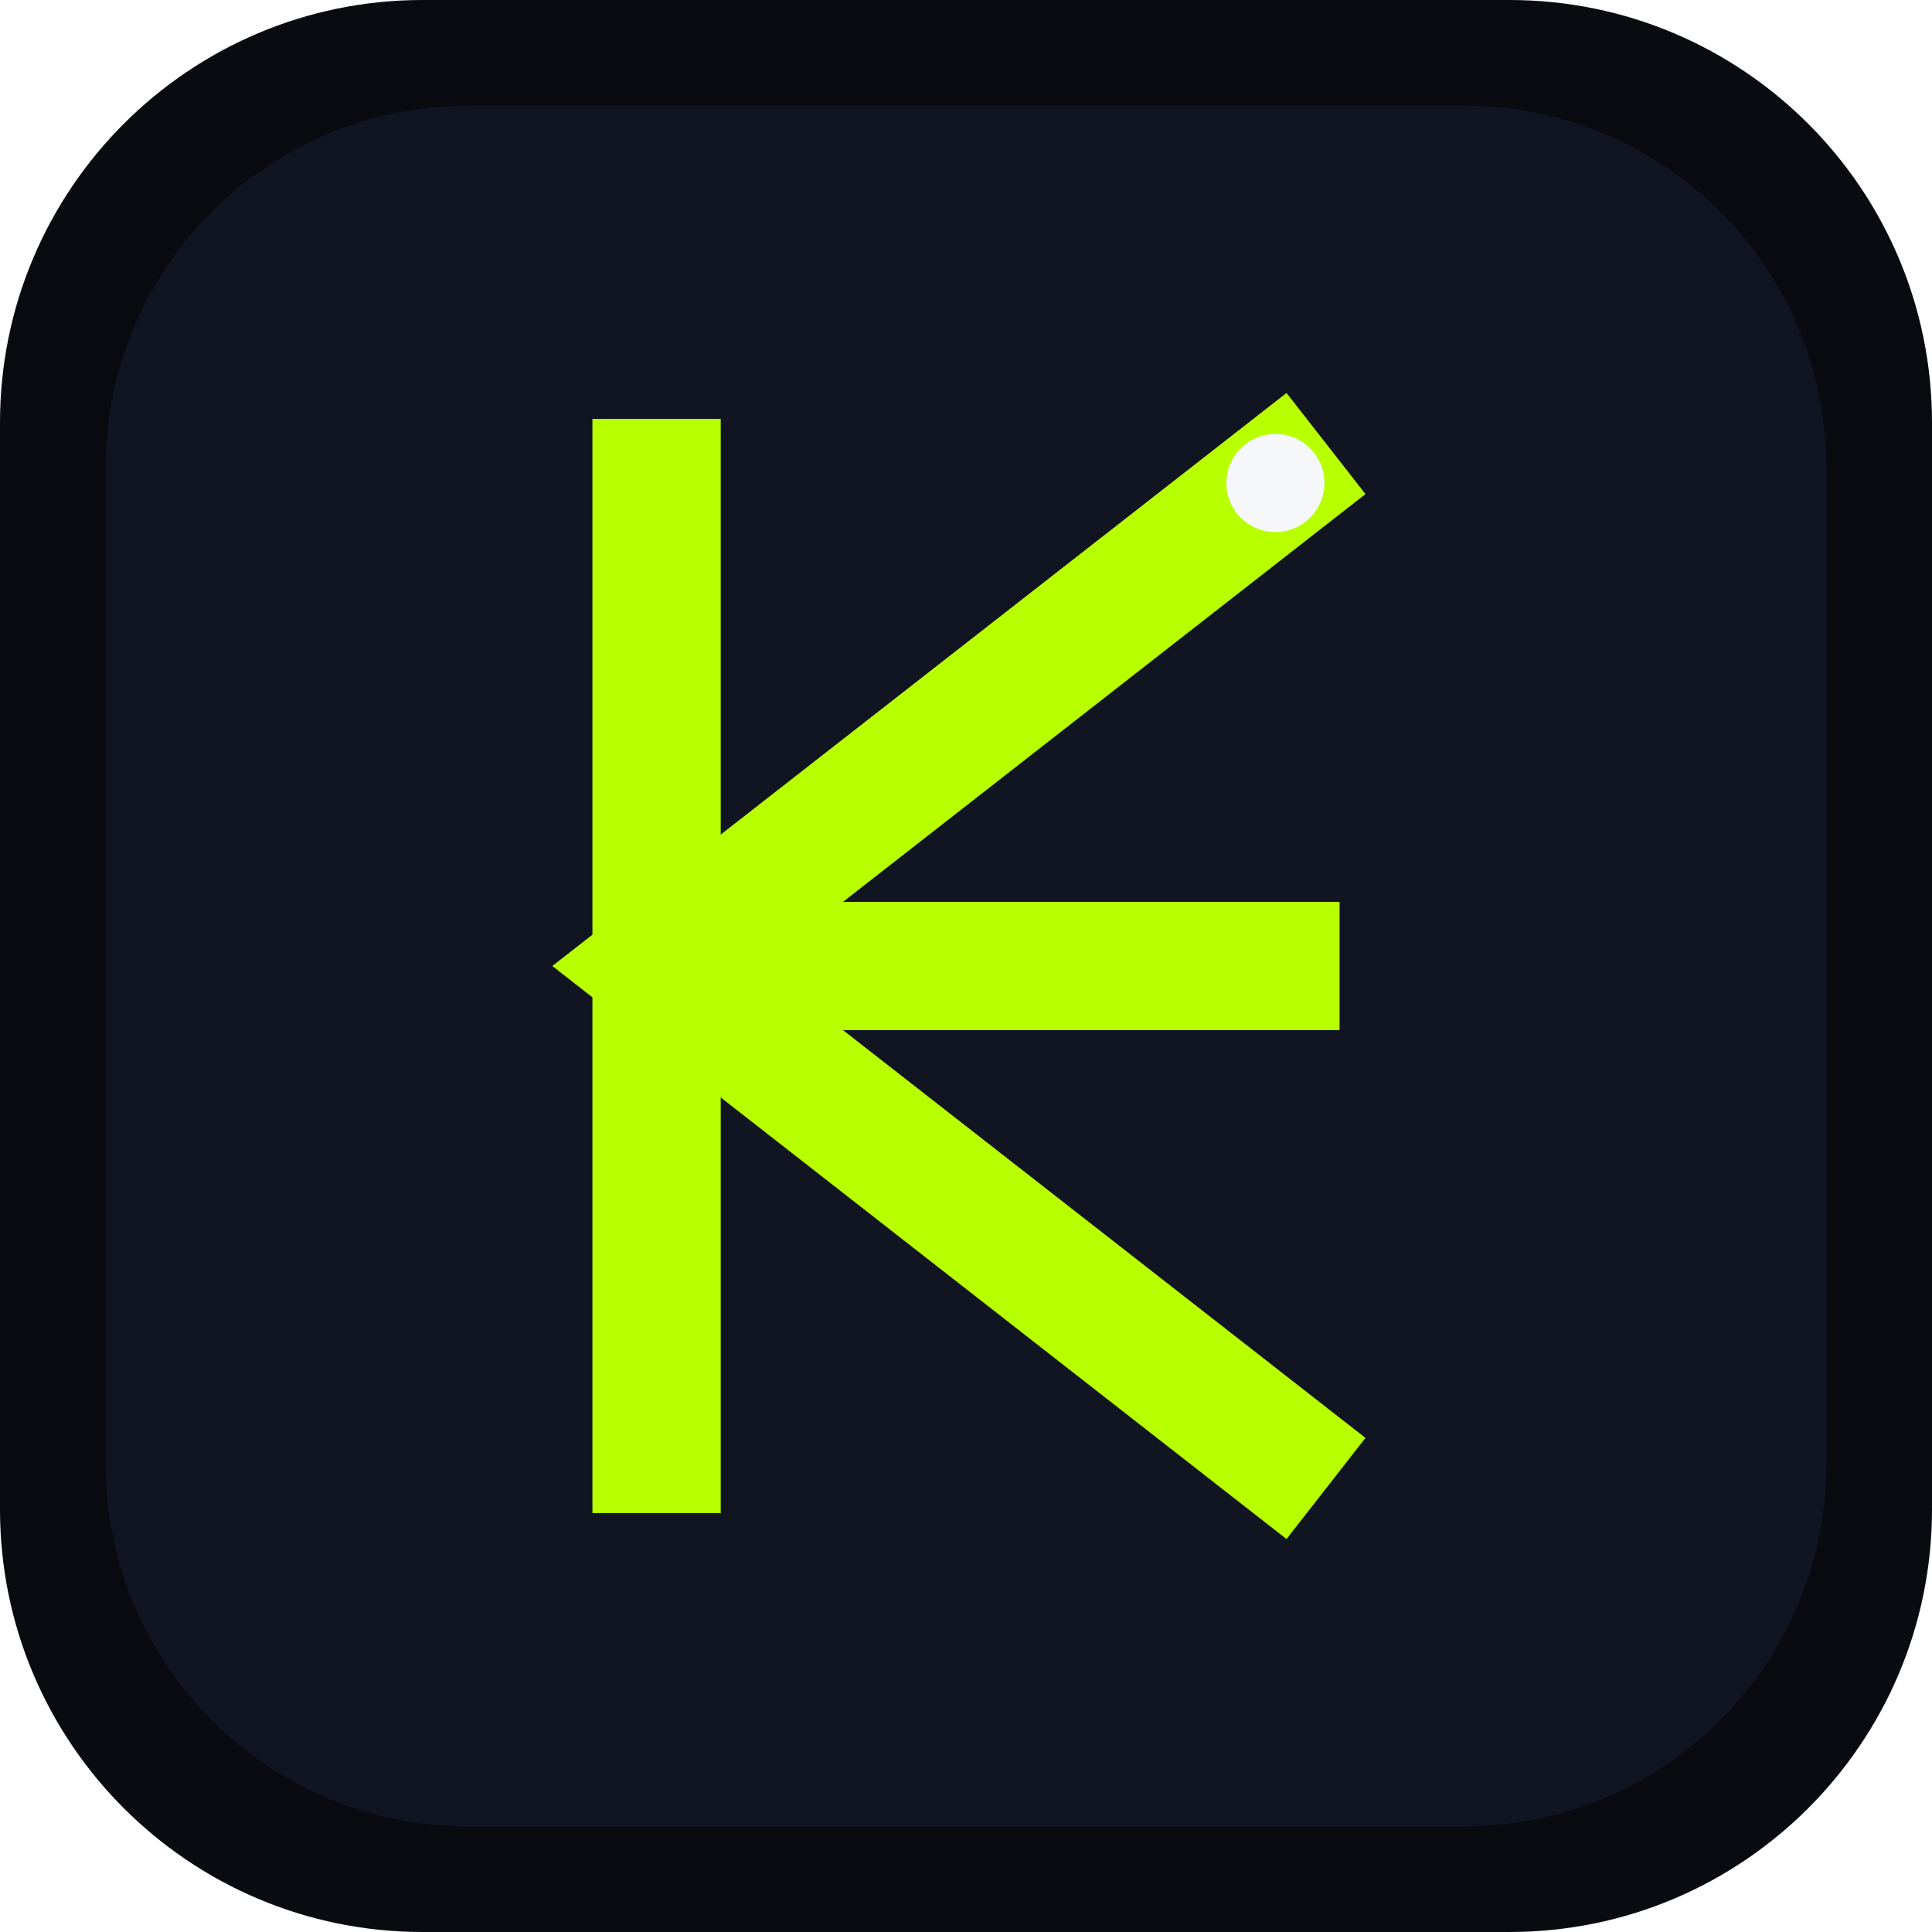
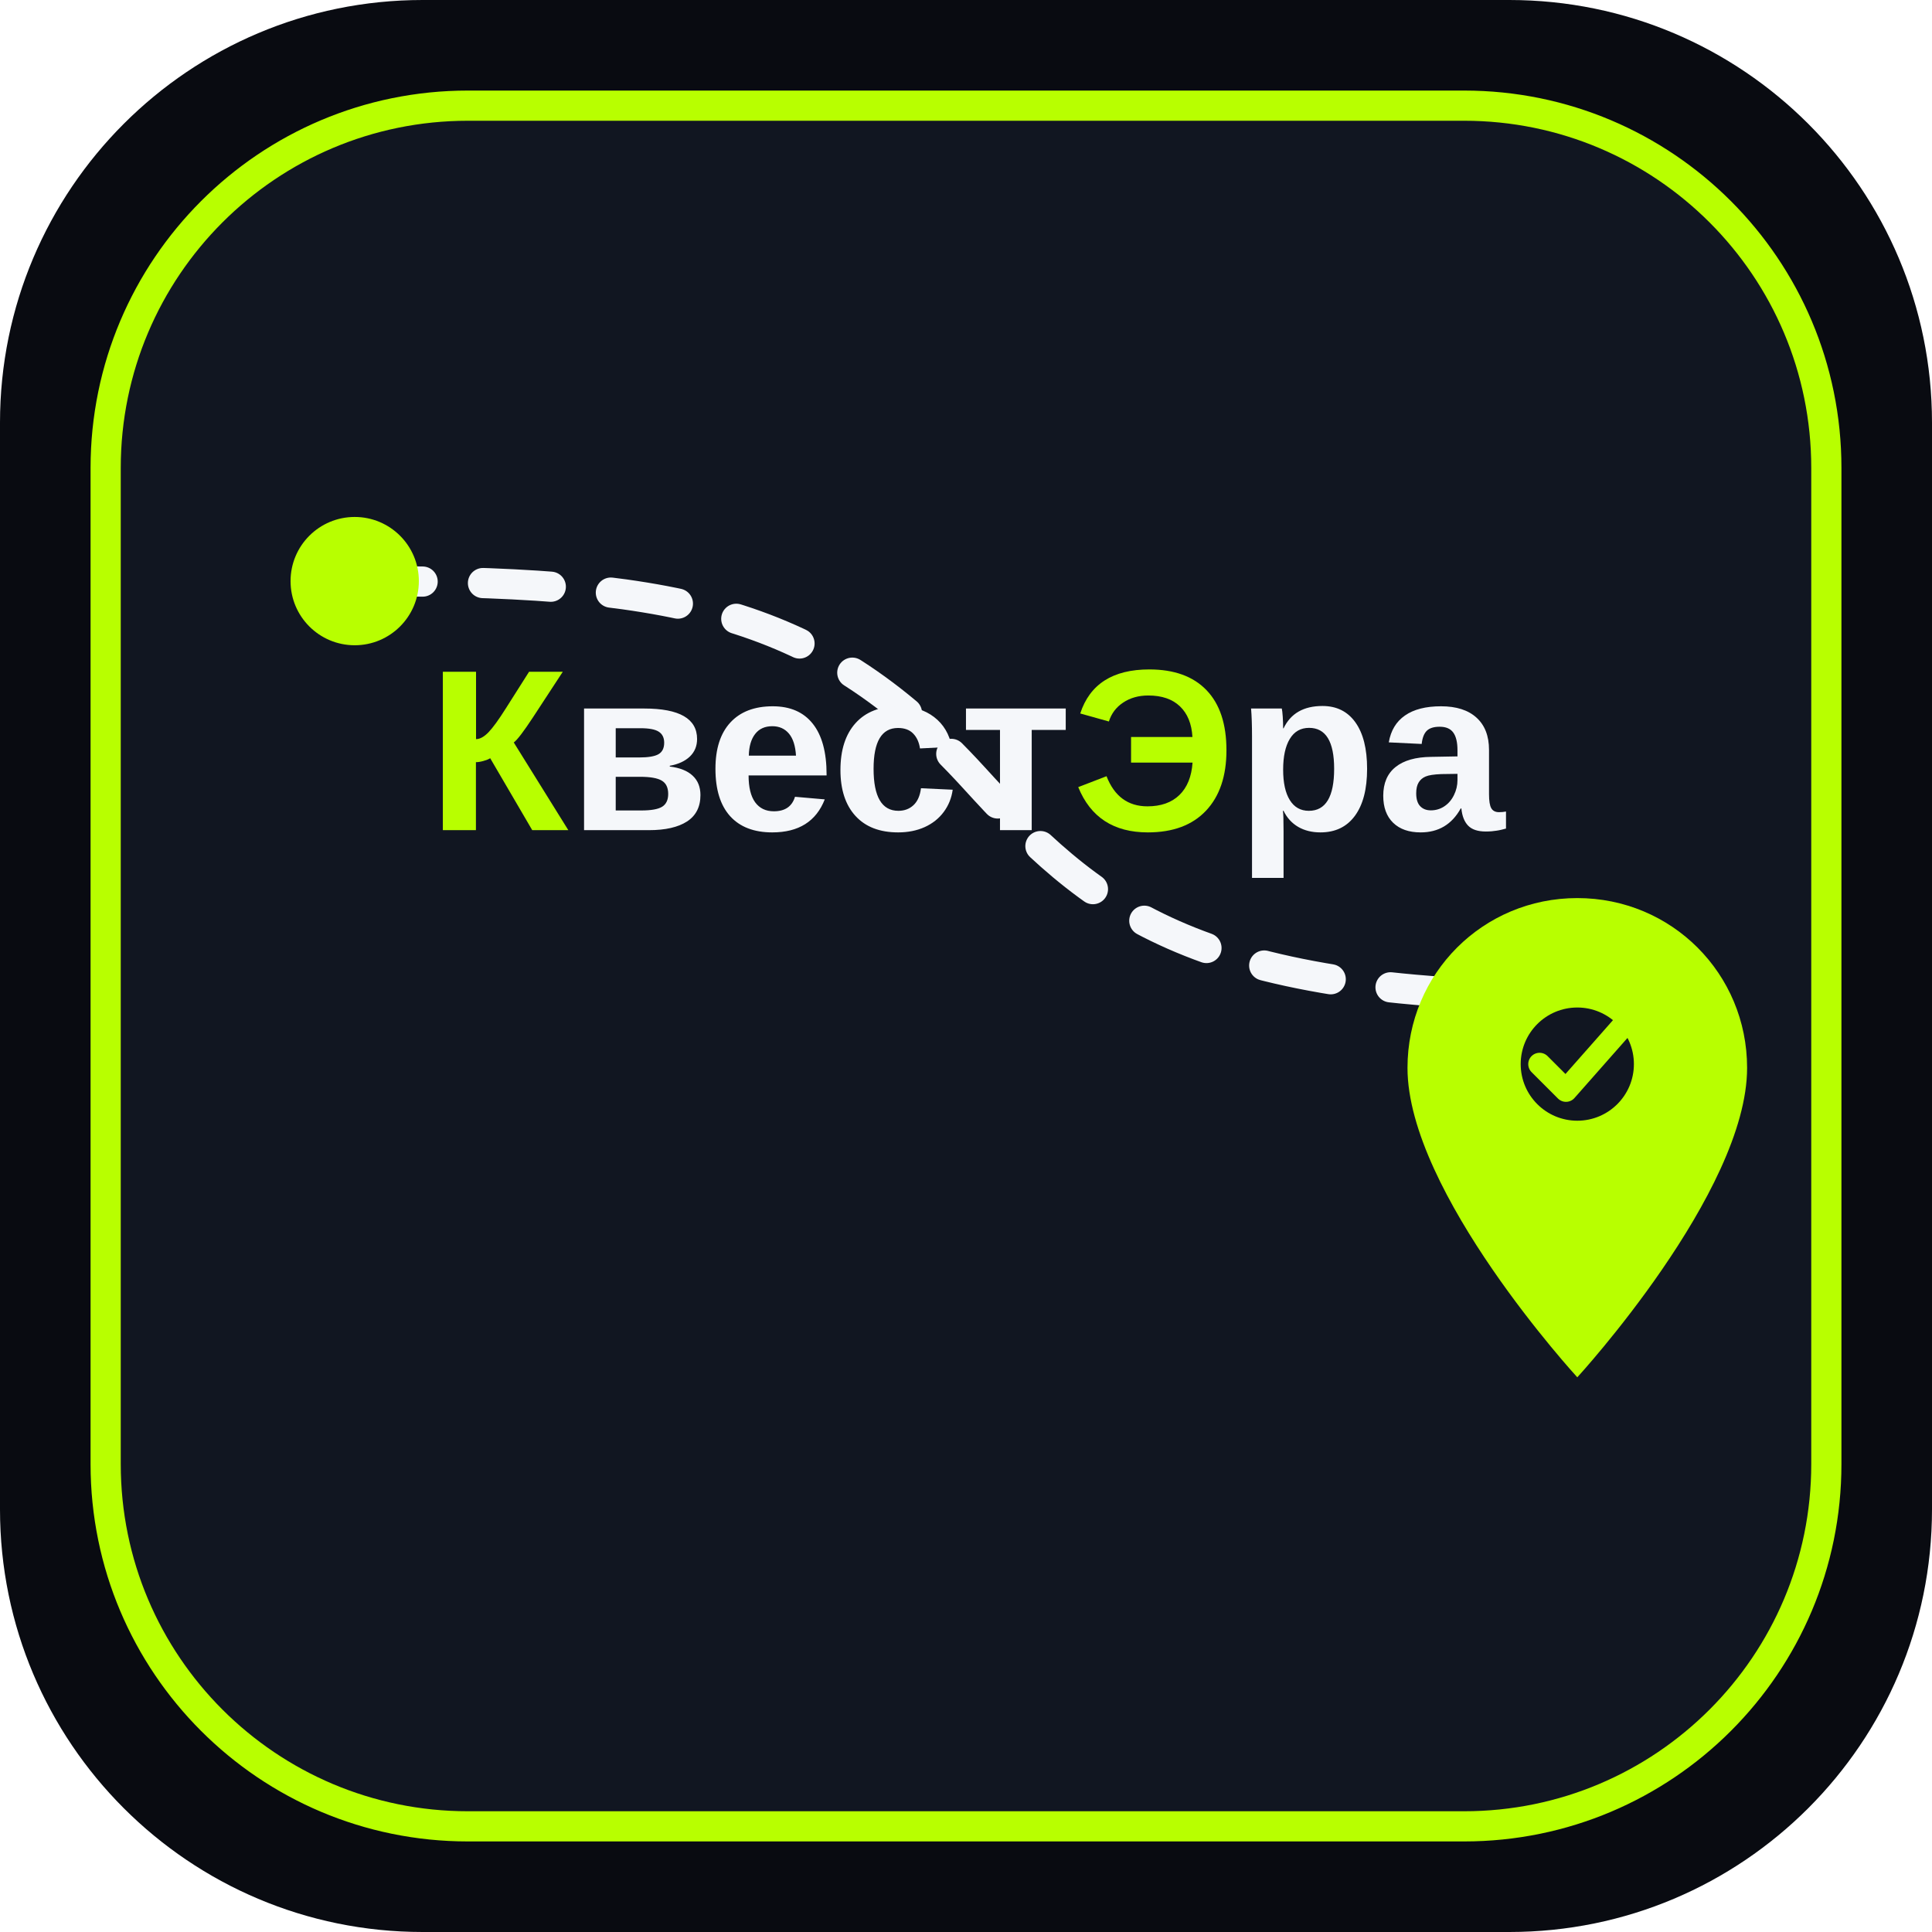
<svg xmlns="http://www.w3.org/2000/svg" width="512" height="512" viewBox="0 0 512 512">
  <rect width="512" height="512" rx="112" fill="#090B11" />
-   <rect x="28" y="28" width="456" height="456" rx="96" fill="#111522" />
-   <path d="M174 128v256M174 256h164M338 128 174 256l164 128" fill="none" stroke="#B8FF00" stroke-width="34" stroke-linecap="square" />
-   <circle cx="338" cy="128" r="13" fill="#F5F7FA" />
+   <rect x="28" y="28" width="456" height="456" rx="96" fill="#111621" stroke="#B8FF00" stroke-width="8" />
+   <path d="M94 154c82 0 122 6 164 52 31 34 57 58 160 58" fill="none" stroke="#F5F7FA" stroke-width="8" stroke-linecap="round" stroke-dasharray="18 16" />
+   <circle cx="94" cy="154" r="17" fill="#B8FF00" />
+   <path d="M418 238c-25 0-45 20-45 45 0 33 45 82 45 82s45-49 45-82c0-25-20-45-45-45Z" fill="#B8FF00" />
+   <circle cx="418" cy="282" r="15" fill="#111621" />
+   <path d="m408 282 7 7 15-17" fill="none" stroke="#B8FF00" stroke-width="6" stroke-linecap="round" stroke-linejoin="round" />
+   <text x="256" y="220" text-anchor="middle" font-family="Arial, Helvetica, sans-serif" font-size="61" font-weight="700" fill="#F5F7FA">
+     <tspan fill="#B8FF00">К</tspan>вест<tspan fill="#B8FF00">Э</tspan>ра</text>
</svg>
